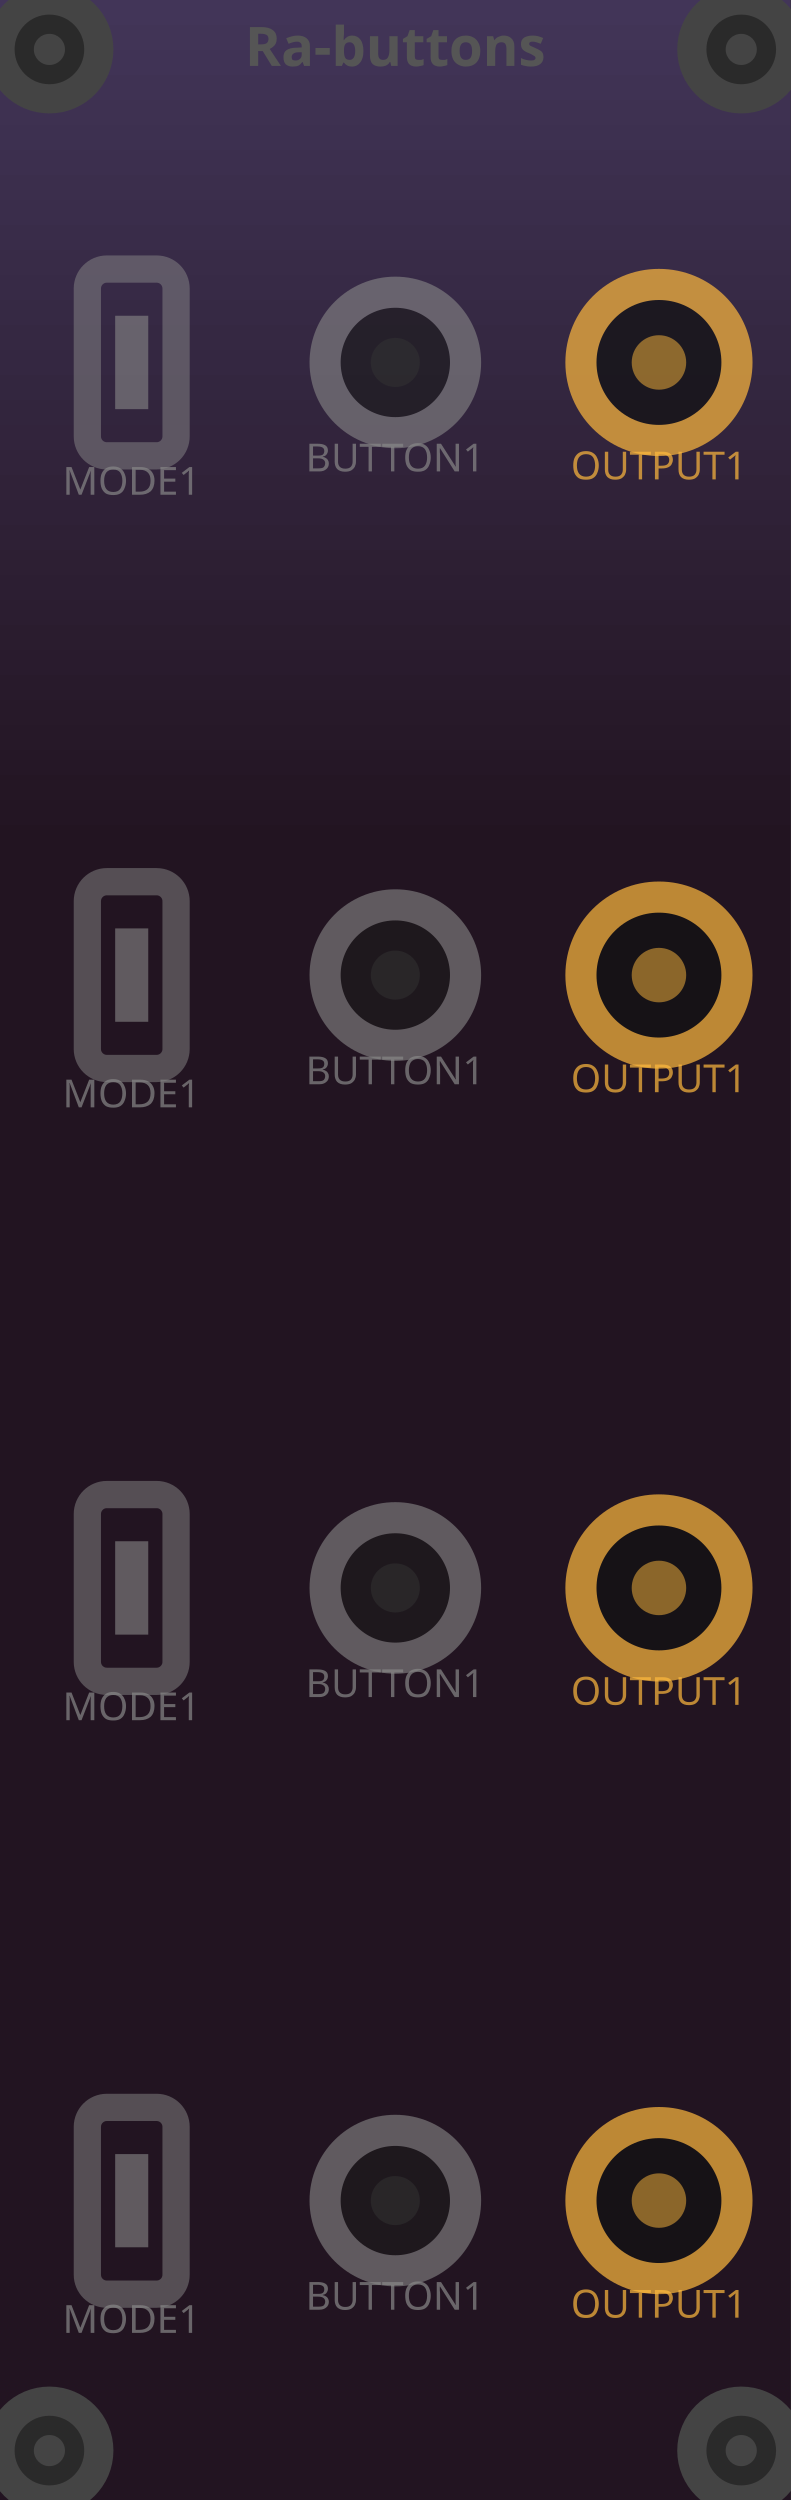
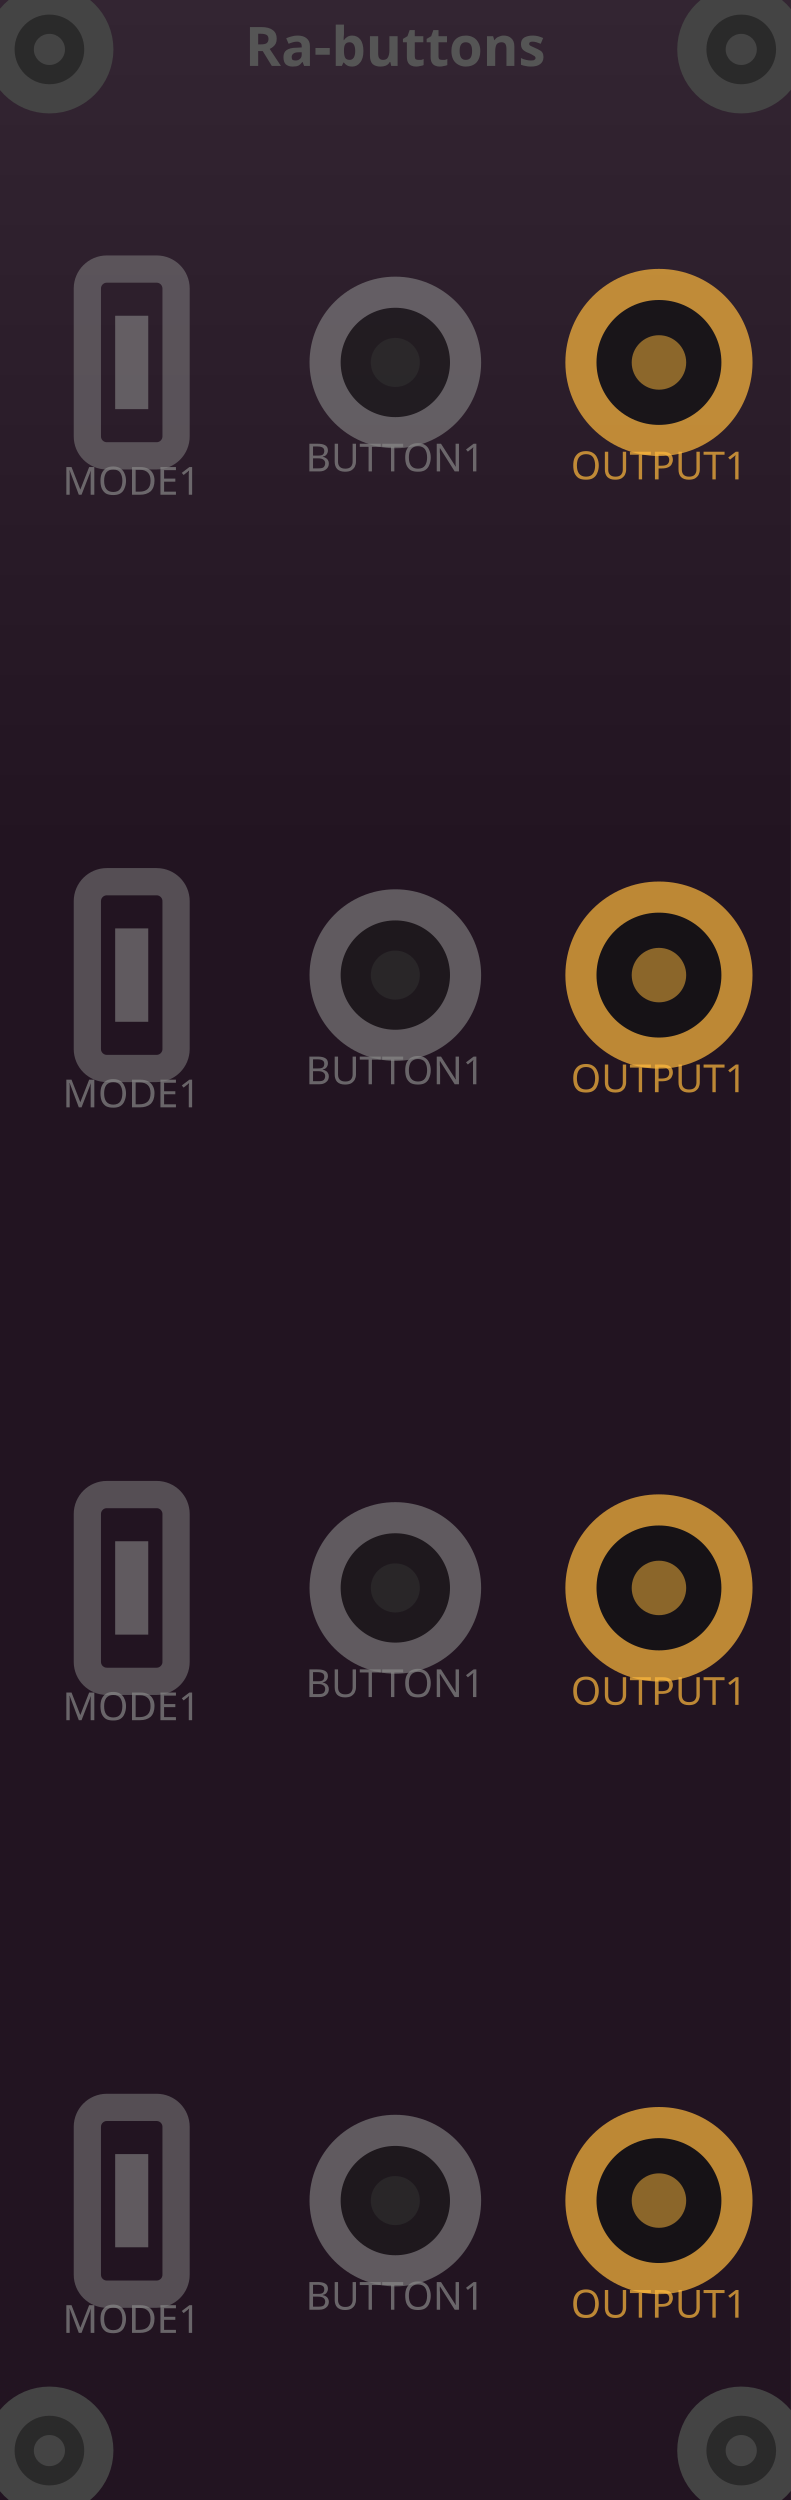
<svg xmlns="http://www.w3.org/2000/svg" viewBox="0 0 40.64 128.5" width="40.64mm" height="128.5mm">
  <rect x="0.3" y="0.3" width="40.04" height="127.9" fill="none" stroke="#333" stroke-width="1.5" />
-   <rect x="0" y="0.000" width="40.64" height="1.295" fill="#423558" />
-   <rect x="0" y="1.285" width="40.64" height="1.295" fill="#413456" />
-   <rect x="0" y="2.570" width="40.64" height="1.295" fill="#403355" />
-   <rect x="0" y="3.855" width="40.64" height="1.295" fill="#3f3253" />
-   <rect x="0" y="5.140" width="40.64" height="1.295" fill="#3e3151" />
-   <rect x="0" y="6.425" width="40.64" height="1.295" fill="#3d3050" />
-   <rect x="0" y="7.710" width="40.64" height="1.295" fill="#3c2f4e" />
-   <rect x="0" y="8.995" width="40.64" height="1.295" fill="#3b2e4c" />
-   <rect x="0" y="10.280" width="40.64" height="1.295" fill="#3a2d4b" />
-   <rect x="0" y="11.565" width="40.64" height="1.295" fill="#392c49" />
-   <rect x="0" y="12.850" width="40.64" height="1.295" fill="#382b47" />
-   <rect x="0" y="14.135" width="40.64" height="1.295" fill="#372a46" />
-   <rect x="0" y="15.420" width="40.64" height="1.295" fill="#362944" />
-   <rect x="0" y="16.705" width="40.64" height="1.295" fill="#352842" />
-   <rect x="0" y="17.990" width="40.64" height="1.295" fill="#342741" />
-   <rect x="0" y="19.275" width="40.64" height="1.295" fill="#33263f" />
-   <rect x="0" y="20.560" width="40.64" height="1.295" fill="#32253d" />
-   <rect x="0" y="21.845" width="40.64" height="1.295" fill="#32243c" />
-   <rect x="0" y="23.130" width="40.64" height="1.295" fill="#31233a" />
-   <rect x="0" y="24.415" width="40.64" height="1.295" fill="#302238" />
-   <rect x="0" y="25.700" width="40.64" height="1.295" fill="#2f2137" />
-   <rect x="0" y="26.985" width="40.64" height="1.295" fill="#2e2035" />
-   <rect x="0" y="28.270" width="40.64" height="1.295" fill="#2d1f33" />
-   <rect x="0" y="29.555" width="40.64" height="1.295" fill="#2c1e32" />
-   <rect x="0" y="30.840" width="40.64" height="1.295" fill="#2b1d30" />
-   <rect x="0" y="32.125" width="40.64" height="1.295" fill="#2a1c2e" />
-   <rect x="0" y="33.410" width="40.64" height="1.295" fill="#291b2d" />
-   <rect x="0" y="34.695" width="40.64" height="1.295" fill="#281a2b" />
-   <rect x="0" y="35.980" width="40.64" height="1.295" fill="#271929" />
-   <rect x="0" y="37.265" width="40.64" height="1.295" fill="#261828" />
-   <rect x="0" y="38.550" width="40.64" height="1.295" fill="#251726" />
-   <rect x="0" y="39.835" width="40.64" height="1.295" fill="#241624" />
-   <rect x="0" y="41.120" width="40.64" height="1.295" fill="#231523" />
+   <rect x="0" y="0.000" width="40.64" height="1.295" fill="#332532" />
+   <rect x="0" y="1.285" width="40.64" height="1.295" fill="#322431" />
+   <rect x="0" y="2.570" width="40.64" height="1.295" fill="#322431" />
+   <rect x="0" y="3.855" width="40.64" height="1.295" fill="#312330" />
+   <rect x="0" y="5.140" width="40.64" height="1.295" fill="#312330" />
+   <rect x="0" y="6.425" width="40.64" height="1.295" fill="#30222f" />
+   <rect x="0" y="7.710" width="40.64" height="1.295" fill="#30222f" />
+   <rect x="0" y="8.995" width="40.64" height="1.295" fill="#2f212e" />
+   <rect x="0" y="10.280" width="40.64" height="1.295" fill="#2f212e" />
+   <rect x="0" y="11.565" width="40.64" height="1.295" fill="#2e202d" />
+   <rect x="0" y="12.850" width="40.64" height="1.295" fill="#2e202d" />
+   <rect x="0" y="14.135" width="40.64" height="1.295" fill="#2d1f2c" />
+   <rect x="0" y="15.420" width="40.64" height="1.295" fill="#2d1f2c" />
+   <rect x="0" y="16.705" width="40.64" height="1.295" fill="#2c1e2b" />
+   <rect x="0" y="17.990" width="40.64" height="1.295" fill="#2c1e2b" />
+   <rect x="0" y="19.275" width="40.64" height="1.295" fill="#2b1d2a" />
+   <rect x="0" y="20.560" width="40.64" height="1.295" fill="#2b1d2a" />
+   <rect x="0" y="21.845" width="40.64" height="1.295" fill="#2a1c29" />
+   <rect x="0" y="23.130" width="40.64" height="1.295" fill="#2a1c29" />
+   <rect x="0" y="24.415" width="40.64" height="1.295" fill="#291b28" />
+   <rect x="0" y="25.700" width="40.64" height="1.295" fill="#291b28" />
+   <rect x="0" y="26.985" width="40.64" height="1.295" fill="#281a27" />
+   <rect x="0" y="28.270" width="40.64" height="1.295" fill="#281a27" />
+   <rect x="0" y="29.555" width="40.64" height="1.295" fill="#271926" />
+   <rect x="0" y="30.840" width="40.64" height="1.295" fill="#271926" />
+   <rect x="0" y="32.125" width="40.64" height="1.295" fill="#261825" />
+   <rect x="0" y="33.410" width="40.64" height="1.295" fill="#261825" />
+   <rect x="0" y="34.695" width="40.64" height="1.295" fill="#251724" />
+   <rect x="0" y="35.980" width="40.64" height="1.295" fill="#251724" />
+   <rect x="0" y="37.265" width="40.64" height="1.295" fill="#241623" />
+   <rect x="0" y="38.550" width="40.64" height="1.295" fill="#241623" />
+   <rect x="0" y="39.835" width="40.64" height="1.295" fill="#231522" />
+   <rect x="0" y="41.120" width="40.64" height="1.295" fill="#231522" />
  <rect x="0" y="42.405" width="40.64" height="1.295" fill="#221421" />
  <rect x="0" y="43.690" width="40.64" height="1.295" fill="#221421" />
  <rect x="0" y="44.975" width="40.64" height="1.295" fill="#221421" />
  <rect x="0" y="46.260" width="40.64" height="1.295" fill="#221421" />
  <rect x="0" y="47.545" width="40.64" height="1.295" fill="#221421" />
  <rect x="0" y="48.830" width="40.64" height="1.295" fill="#221421" />
  <rect x="0" y="50.115" width="40.64" height="1.295" fill="#221421" />
  <rect x="0" y="51.400" width="40.64" height="1.295" fill="#221421" />
  <rect x="0" y="52.685" width="40.64" height="1.295" fill="#221421" />
  <rect x="0" y="53.970" width="40.64" height="1.295" fill="#221421" />
  <rect x="0" y="55.255" width="40.64" height="1.295" fill="#221421" />
  <rect x="0" y="56.540" width="40.64" height="1.295" fill="#221421" />
  <rect x="0" y="57.825" width="40.64" height="1.295" fill="#221421" />
  <rect x="0" y="59.110" width="40.64" height="1.295" fill="#221421" />
  <rect x="0" y="60.395" width="40.64" height="1.295" fill="#221421" />
  <rect x="0" y="61.680" width="40.64" height="1.295" fill="#221421" />
  <rect x="0" y="62.965" width="40.64" height="1.295" fill="#221421" />
  <rect x="0" y="64.250" width="40.64" height="1.295" fill="#221421" />
  <rect x="0" y="65.535" width="40.64" height="1.295" fill="#221421" />
  <rect x="0" y="66.820" width="40.64" height="1.295" fill="#221421" />
  <rect x="0" y="68.105" width="40.64" height="1.295" fill="#221421" />
  <rect x="0" y="69.390" width="40.64" height="1.295" fill="#221421" />
  <rect x="0" y="70.675" width="40.64" height="1.295" fill="#221421" />
  <rect x="0" y="71.960" width="40.64" height="1.295" fill="#221421" />
  <rect x="0" y="73.245" width="40.64" height="1.295" fill="#221421" />
  <rect x="0" y="74.530" width="40.64" height="1.295" fill="#221421" />
  <rect x="0" y="75.815" width="40.64" height="1.295" fill="#221421" />
  <rect x="0" y="77.100" width="40.64" height="1.295" fill="#221421" />
  <rect x="0" y="78.385" width="40.64" height="1.295" fill="#221421" />
  <rect x="0" y="79.670" width="40.64" height="1.295" fill="#221421" />
  <rect x="0" y="80.955" width="40.64" height="1.295" fill="#221421" />
  <rect x="0" y="82.240" width="40.64" height="1.295" fill="#221421" />
  <rect x="0" y="83.525" width="40.64" height="1.295" fill="#221421" />
  <rect x="0" y="84.810" width="40.64" height="1.295" fill="#221421" />
  <rect x="0" y="86.095" width="40.64" height="1.295" fill="#221421" />
  <rect x="0" y="87.380" width="40.64" height="1.295" fill="#221421" />
  <rect x="0" y="88.665" width="40.64" height="1.295" fill="#221421" />
  <rect x="0" y="89.950" width="40.64" height="1.295" fill="#221421" />
  <rect x="0" y="91.235" width="40.64" height="1.295" fill="#221421" />
  <rect x="0" y="92.520" width="40.64" height="1.295" fill="#221421" />
  <rect x="0" y="93.805" width="40.64" height="1.295" fill="#221421" />
  <rect x="0" y="95.090" width="40.64" height="1.295" fill="#221421" />
  <rect x="0" y="96.375" width="40.64" height="1.295" fill="#221421" />
  <rect x="0" y="97.660" width="40.64" height="1.295" fill="#221421" />
  <rect x="0" y="98.945" width="40.64" height="1.295" fill="#221421" />
  <rect x="0" y="100.230" width="40.64" height="1.295" fill="#221421" />
  <rect x="0" y="101.515" width="40.64" height="1.295" fill="#221421" />
  <rect x="0" y="102.800" width="40.64" height="1.295" fill="#221421" />
  <rect x="0" y="104.085" width="40.64" height="1.295" fill="#221421" />
  <rect x="0" y="105.370" width="40.64" height="1.295" fill="#221421" />
  <rect x="0" y="106.655" width="40.64" height="1.295" fill="#221421" />
  <rect x="0" y="107.940" width="40.64" height="1.295" fill="#221421" />
  <rect x="0" y="109.225" width="40.64" height="1.295" fill="#221421" />
  <rect x="0" y="110.510" width="40.64" height="1.295" fill="#221421" />
  <rect x="0" y="111.795" width="40.64" height="1.295" fill="#221421" />
  <rect x="0" y="113.080" width="40.64" height="1.295" fill="#221421" />
  <rect x="0" y="114.365" width="40.64" height="1.295" fill="#221421" />
  <rect x="0" y="115.650" width="40.64" height="1.295" fill="#221421" />
  <rect x="0" y="116.935" width="40.64" height="1.295" fill="#221421" />
  <rect x="0" y="118.220" width="40.64" height="1.295" fill="#221421" />
  <rect x="0" y="119.505" width="40.64" height="1.295" fill="#221421" />
  <rect x="0" y="120.790" width="40.64" height="1.295" fill="#221421" />
  <rect x="0" y="122.075" width="40.64" height="1.295" fill="#221421" />
  <rect x="0" y="123.360" width="40.64" height="1.295" fill="#221421" />
  <rect x="0" y="124.645" width="40.64" height="1.295" fill="#221421" />
  <rect x="0" y="125.930" width="40.64" height="1.295" fill="#221421" />
  <rect x="0" y="127.215" width="40.64" height="1.295" fill="#221421" />
  <circle cx="2.54" cy="2.54" r="2.54" fill="#2a2a2a" stroke="#444" stroke-width="1.5" />
  <circle cx="2.54" cy="2.54" r="0.8" fill="#444" />
  <circle cx="2.54" cy="125.96" r="2.54" fill="#2a2a2a" stroke="#444" stroke-width="1.5" />
  <circle cx="2.54" cy="125.96" r="0.8" fill="#444" />
  <circle cx="38.10" cy="2.54" r="2.54" fill="#2a2a2a" stroke="#444" stroke-width="1.5" />
  <circle cx="38.10" cy="2.54" r="0.8" fill="#444" />
  <circle cx="38.10" cy="125.96" r="2.54" fill="#2a2a2a" stroke="#444" stroke-width="1.5" />
  <circle cx="38.10" cy="125.96" r="0.8" fill="#444" />
  <text x="20.32" y="3.39" fill="#555" font-family="sans-serif" font-size="2.8" text-anchor="middle" font-weight="bold">Ra-buttons</text>
  <rect x="4.49" y="13.83" width="4.56" height="9.60" rx="1" fill="none" stroke="#888" stroke-width="1.4" opacity="0.5" />
  <line x1="6.77" y1="21.03" x2="6.77" y2="16.23" stroke="#888" stroke-width="1.7" opacity="0.6" />
  <text x="6.77" y="25.43" fill="#888" font-family="sans-serif" font-size="2.0" text-anchor="middle" opacity="0.7">MODE1</text>
  <circle cx="20.32" cy="18.63" r="3.61" fill="#1a1a1a" stroke="#888" stroke-width="1.6" opacity="0.6" />
  <circle cx="20.32" cy="18.63" r="1.26" fill="#333" opacity="0.5" />
  <text x="20.32" y="24.23" fill="#888" font-family="sans-serif" font-size="2.0" text-anchor="middle" opacity="0.7">BUTTON1</text>
  <circle cx="33.87" cy="18.63" r="4.01" fill="#111" stroke="#FFB93D" stroke-width="1.6" opacity="0.7" />
  <circle cx="33.87" cy="18.63" r="1.40" fill="#FFB93D" opacity="0.5" />
  <text x="33.87" y="24.64" fill="#FFB93D" font-family="sans-serif" font-size="2.0" text-anchor="middle" opacity="0.7">OUTPUT1</text>
  <rect x="4.49" y="45.32" width="4.56" height="9.60" rx="1" fill="none" stroke="#888" stroke-width="1.4" opacity="0.5" />
  <line x1="6.77" y1="52.52" x2="6.77" y2="47.72" stroke="#888" stroke-width="1.7" opacity="0.6" />
  <text x="6.77" y="56.92" fill="#888" font-family="sans-serif" font-size="2.0" text-anchor="middle" opacity="0.7">MODE1</text>
  <circle cx="20.32" cy="50.12" r="3.61" fill="#1a1a1a" stroke="#888" stroke-width="1.6" opacity="0.6" />
  <circle cx="20.32" cy="50.12" r="1.26" fill="#333" opacity="0.5" />
  <text x="20.32" y="55.73" fill="#888" font-family="sans-serif" font-size="2.0" text-anchor="middle" opacity="0.7">BUTTON1</text>
  <circle cx="33.87" cy="50.12" r="4.01" fill="#111" stroke="#FFB93D" stroke-width="1.6" opacity="0.7" />
  <circle cx="33.87" cy="50.12" r="1.40" fill="#FFB93D" opacity="0.5" />
  <text x="33.87" y="56.14" fill="#FFB93D" font-family="sans-serif" font-size="2.0" text-anchor="middle" opacity="0.7">OUTPUT1</text>
  <rect x="4.49" y="76.82" width="4.56" height="9.60" rx="1" fill="none" stroke="#888" stroke-width="1.4" opacity="0.5" />
  <line x1="6.77" y1="84.02" x2="6.77" y2="79.22" stroke="#888" stroke-width="1.7" opacity="0.6" />
  <text x="6.77" y="88.42" fill="#888" font-family="sans-serif" font-size="2.0" text-anchor="middle" opacity="0.7">MODE1</text>
  <circle cx="20.32" cy="81.62" r="3.61" fill="#1a1a1a" stroke="#888" stroke-width="1.6" opacity="0.6" />
  <circle cx="20.32" cy="81.62" r="1.26" fill="#333" opacity="0.5" />
  <text x="20.32" y="87.23" fill="#888" font-family="sans-serif" font-size="2.0" text-anchor="middle" opacity="0.7">BUTTON1</text>
  <circle cx="33.87" cy="81.62" r="4.01" fill="#111" stroke="#FFB93D" stroke-width="1.6" opacity="0.7" />
  <circle cx="33.87" cy="81.62" r="1.40" fill="#FFB93D" opacity="0.5" />
  <text x="33.87" y="87.63" fill="#FFB93D" font-family="sans-serif" font-size="2.0" text-anchor="middle" opacity="0.7">OUTPUT1</text>
  <rect x="4.49" y="108.32" width="4.56" height="9.60" rx="1" fill="none" stroke="#888" stroke-width="1.4" opacity="0.5" />
  <line x1="6.77" y1="115.51" x2="6.77" y2="110.72" stroke="#888" stroke-width="1.7" opacity="0.6" />
  <text x="6.77" y="119.91" fill="#888" font-family="sans-serif" font-size="2.0" text-anchor="middle" opacity="0.7">MODE1</text>
  <circle cx="20.32" cy="113.11" r="3.61" fill="#1a1a1a" stroke="#888" stroke-width="1.6" opacity="0.6" />
  <circle cx="20.32" cy="113.11" r="1.26" fill="#333" opacity="0.5" />
  <text x="20.32" y="118.72" fill="#888" font-family="sans-serif" font-size="2.0" text-anchor="middle" opacity="0.7">BUTTON1</text>
  <circle cx="33.87" cy="113.11" r="4.01" fill="#111" stroke="#FFB93D" stroke-width="1.6" opacity="0.7" />
  <circle cx="33.87" cy="113.11" r="1.40" fill="#FFB93D" opacity="0.5" />
  <text x="33.87" y="119.13" fill="#FFB93D" font-family="sans-serif" font-size="2.0" text-anchor="middle" opacity="0.7">OUTPUT1</text>
</svg>
